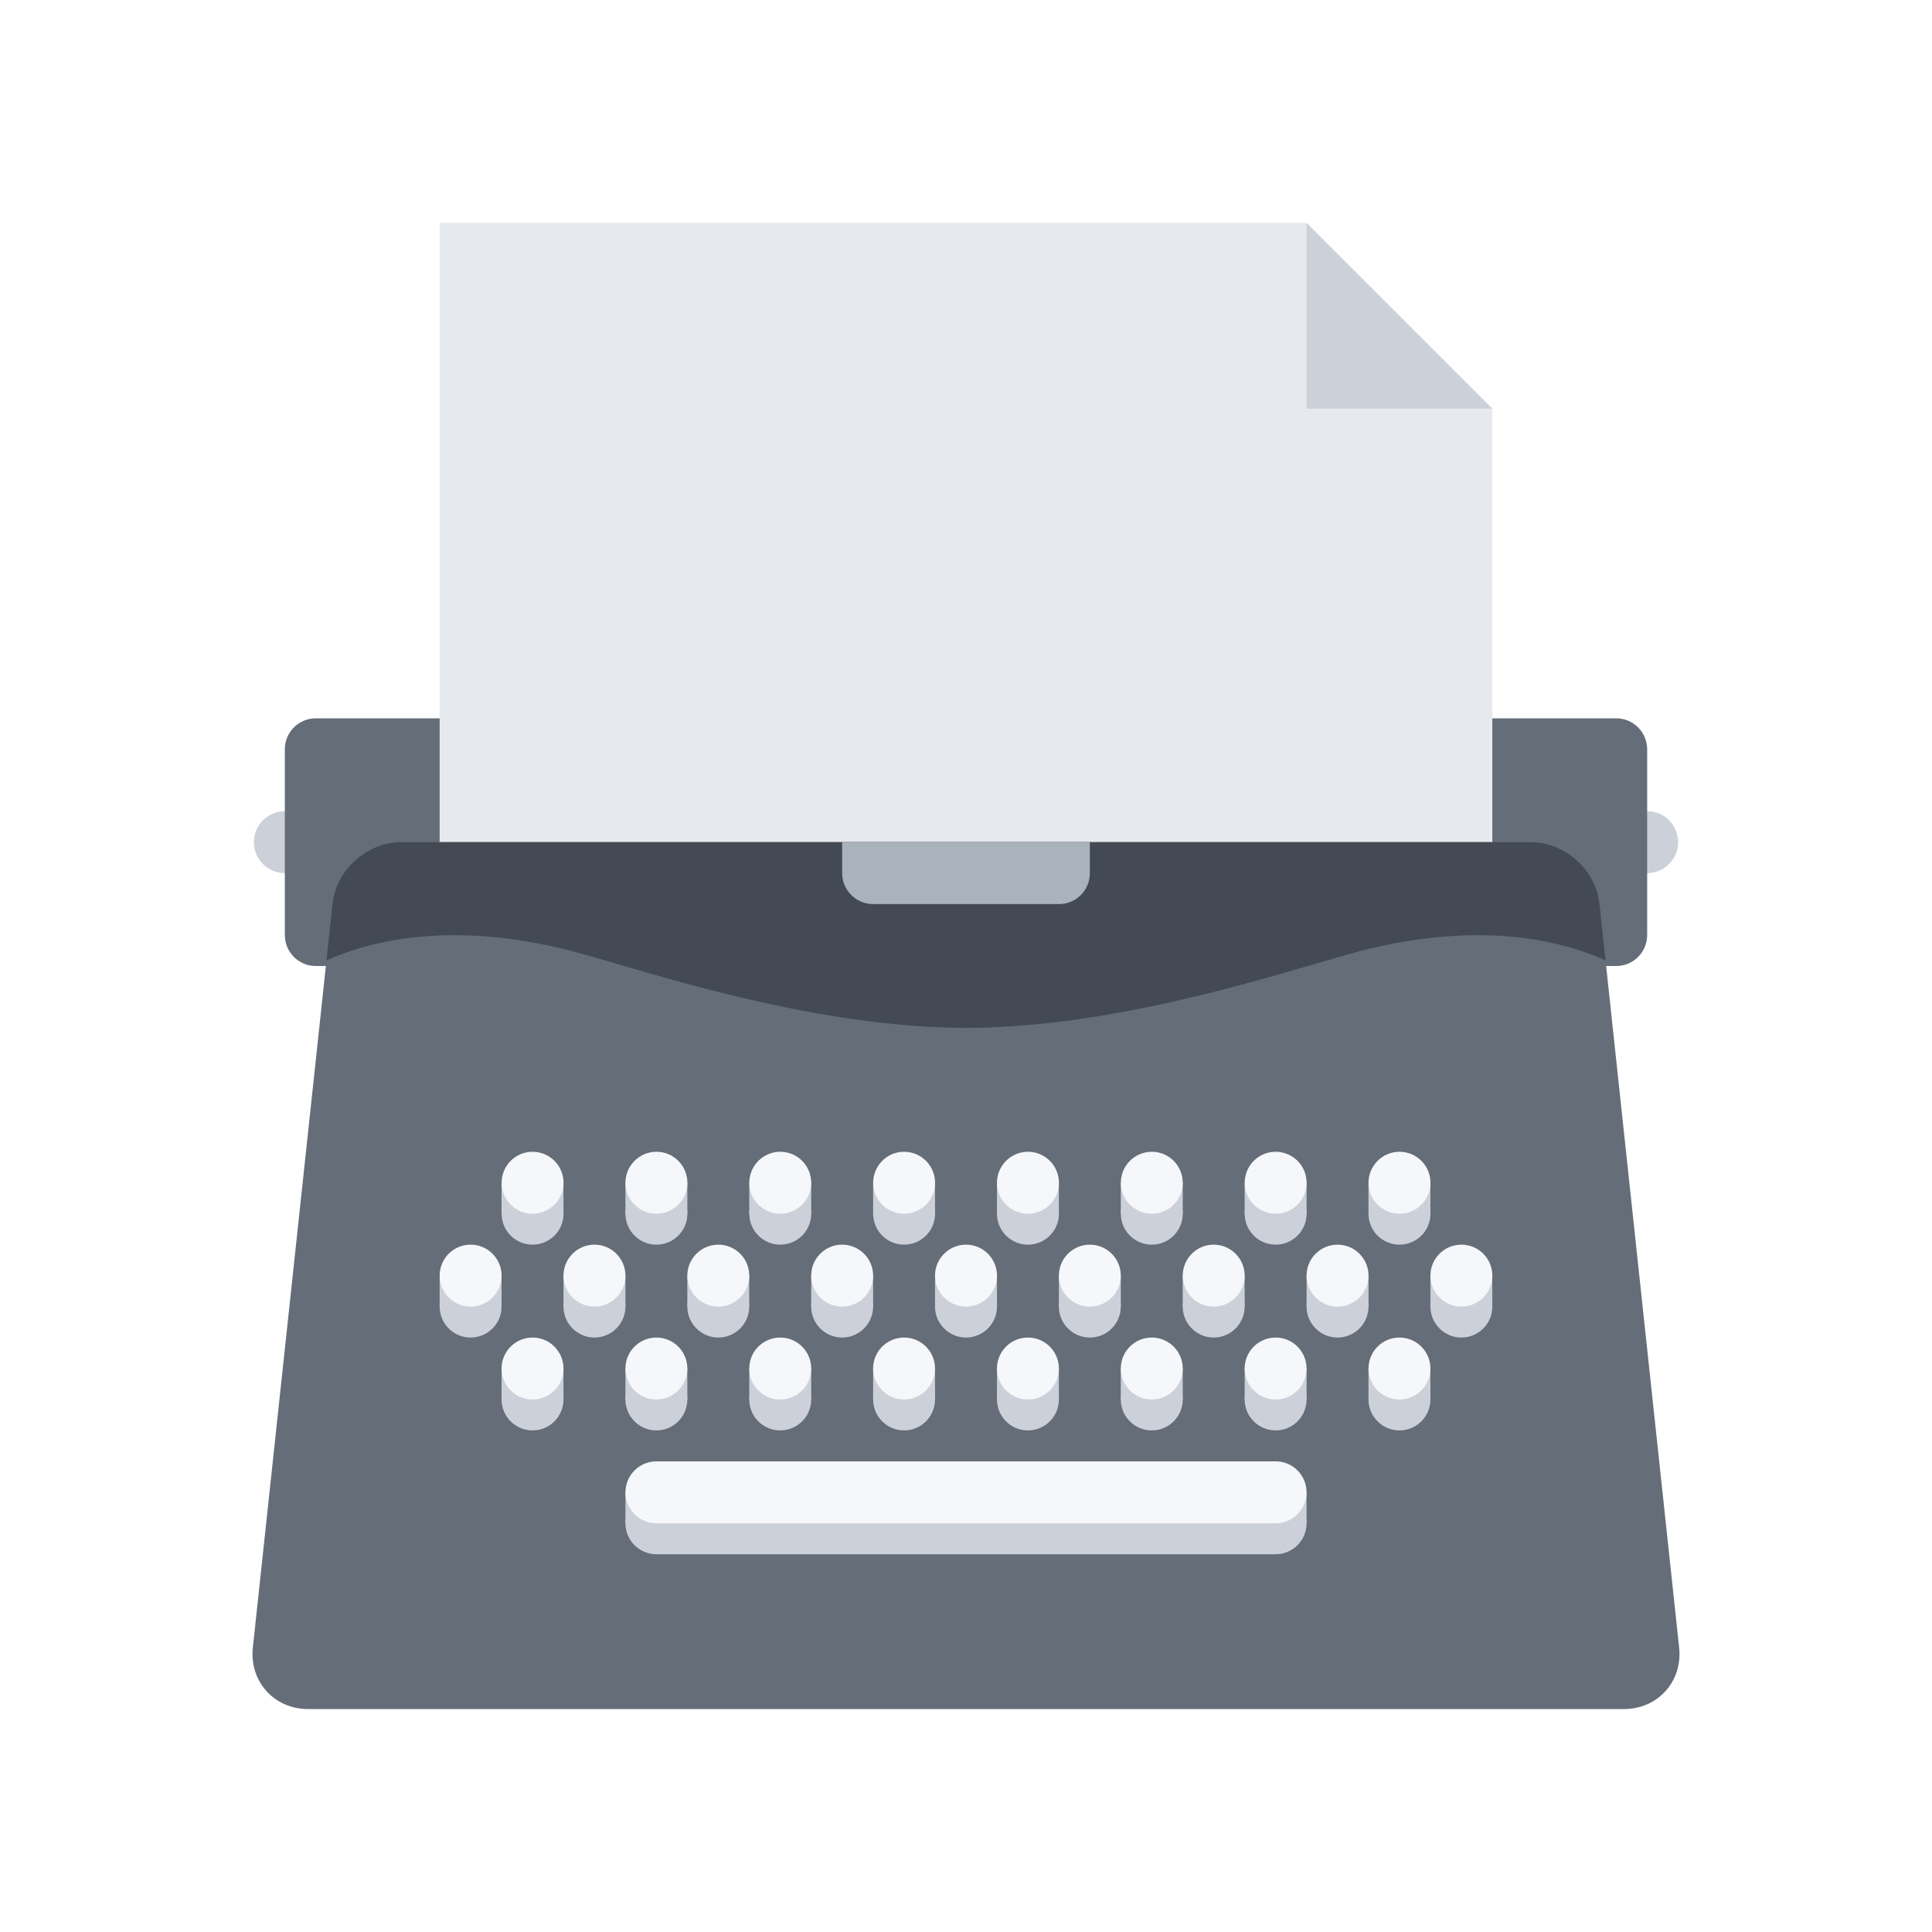
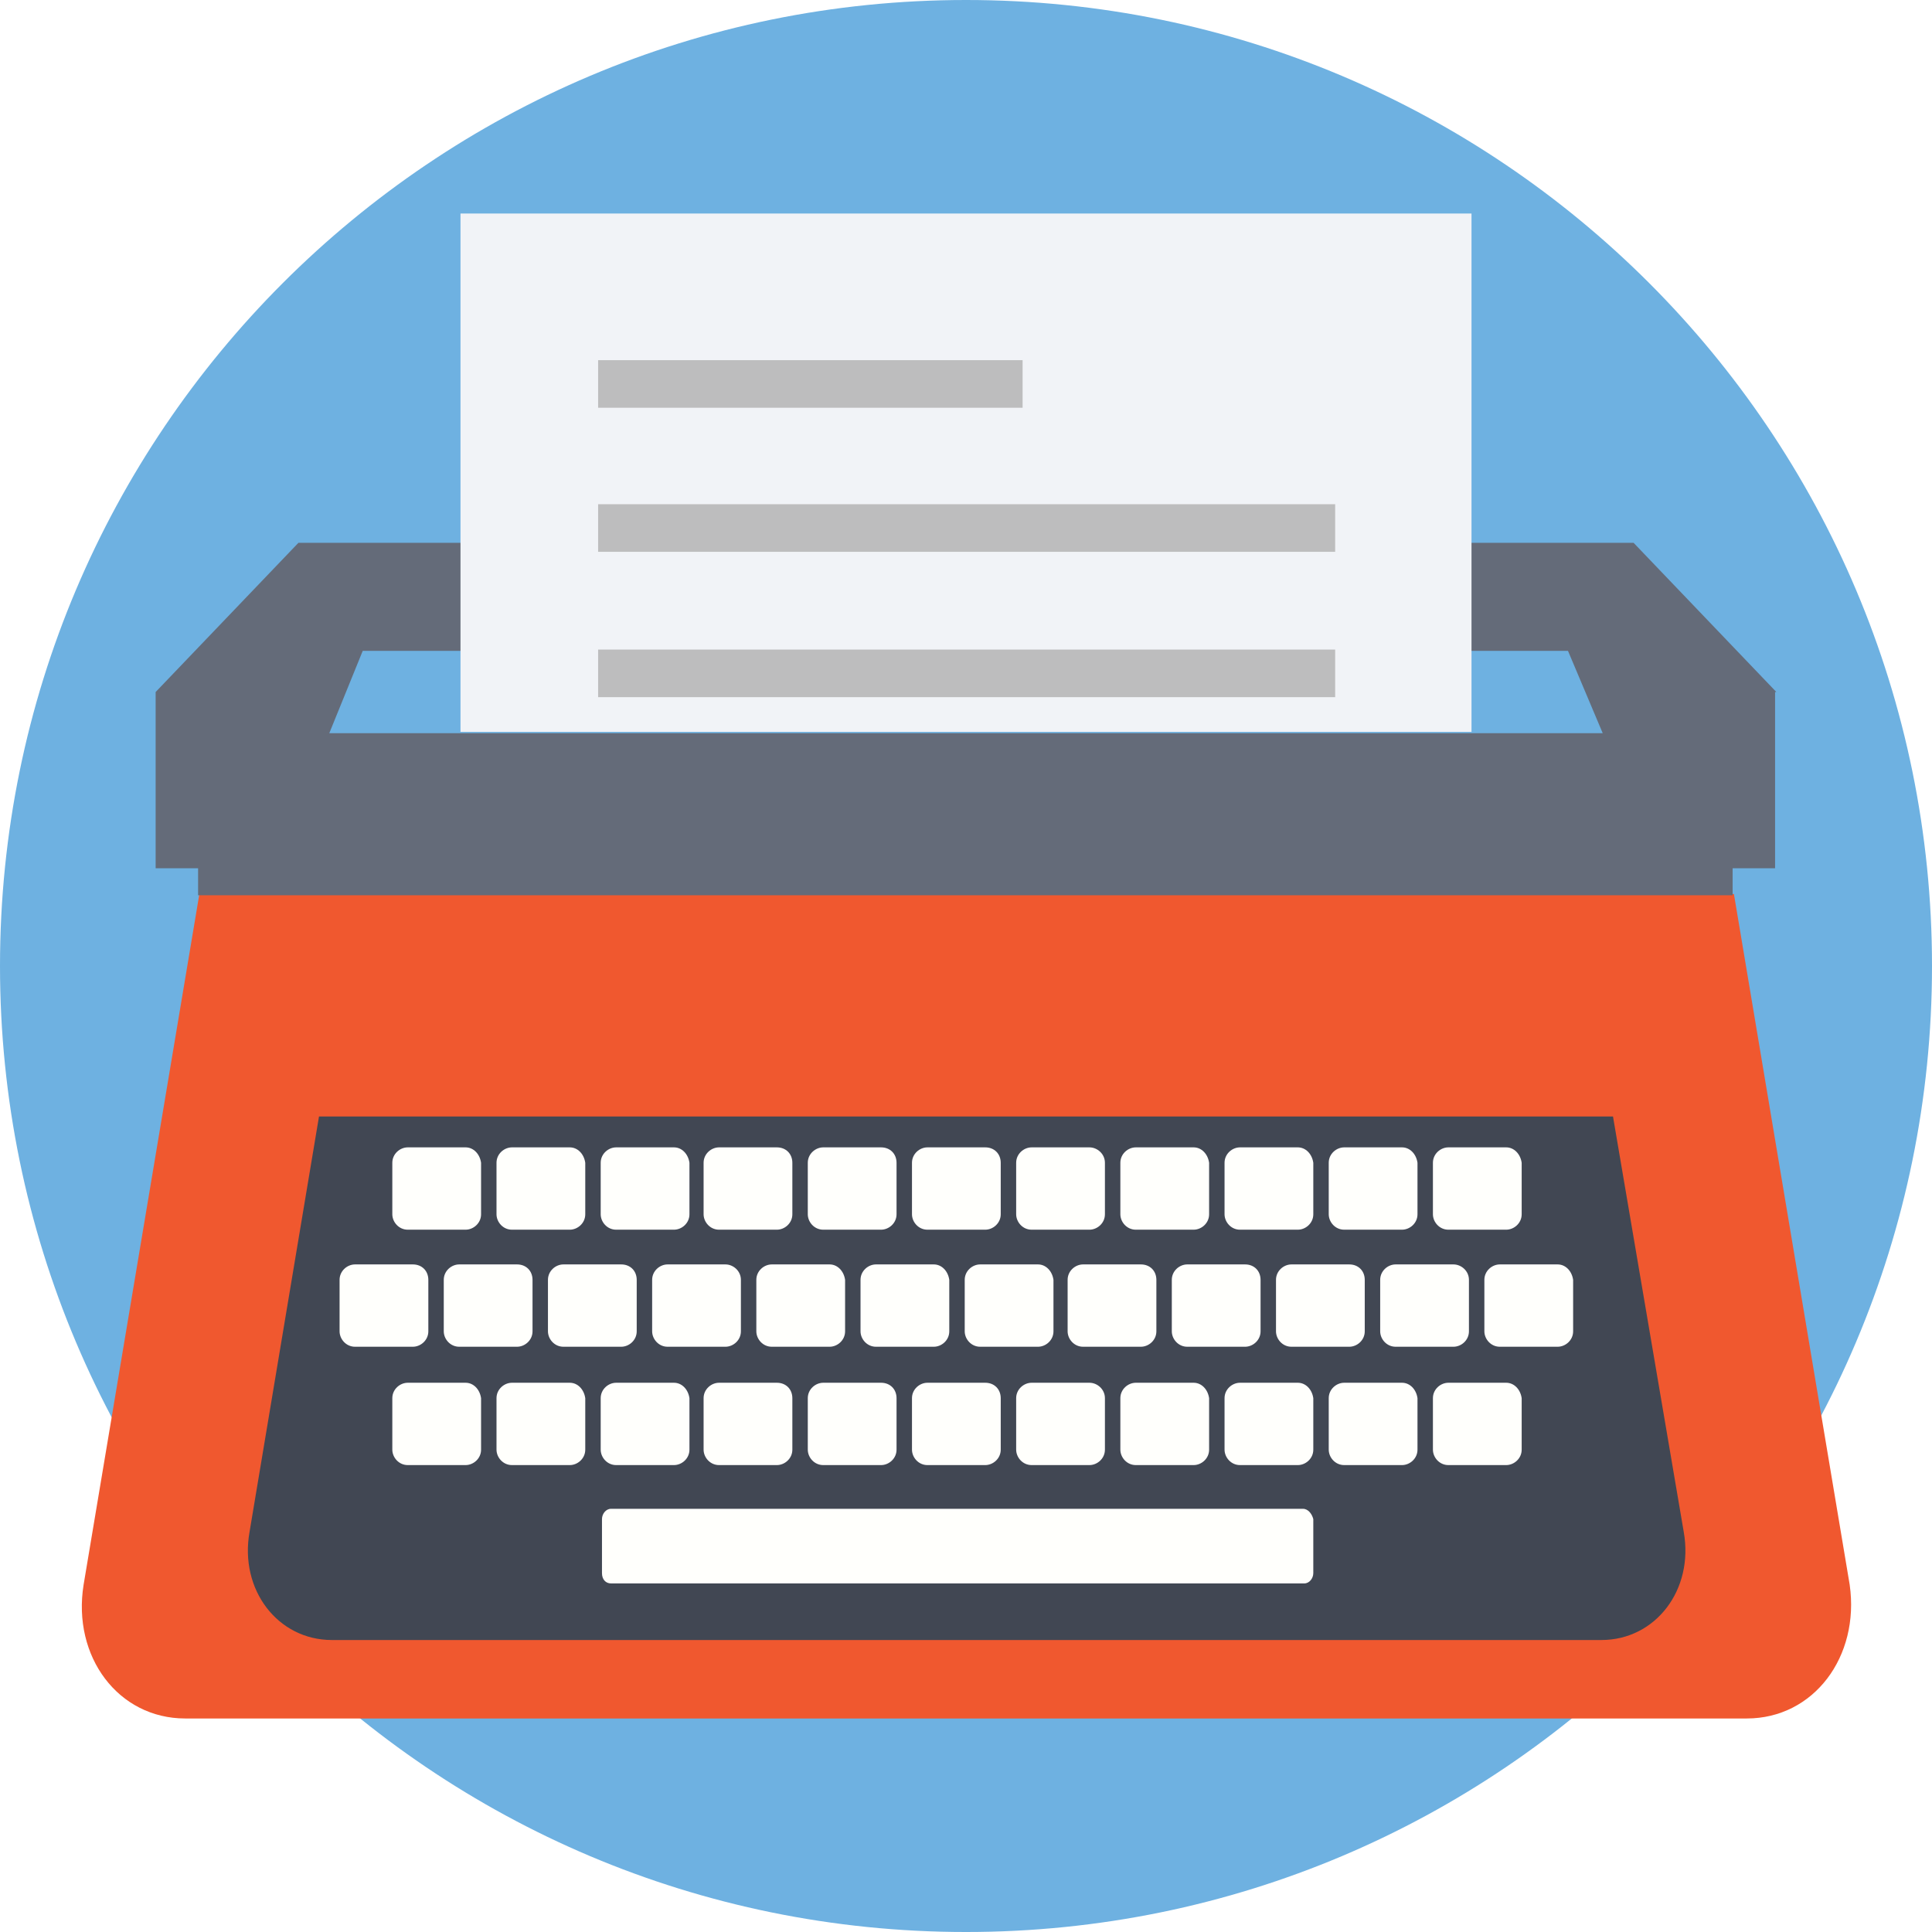
- <svg xmlns="http://www.w3.org/2000/svg" xml:space="preserve" width="800" height="800" viewBox="-76.74 -76.74 665.08 665.08">
-   <rect width="665.08" height="665.08" x="-76.74" y="-76.74" fill="transparent" stroke-width="0" rx="0" />
-   <path d="M31.975 213.169c0 5.887-4.778 10.664-10.664 10.664s-10.648-4.777-10.648-10.664c0-5.886 4.762-10.655 10.648-10.655s10.664 4.769 10.664 10.655zM500.937 213.169c0 5.887-4.763 10.664-10.647 10.664-5.887 0-10.664-4.777-10.664-10.664 0-5.886 4.777-10.655 10.664-10.655 5.884 0 10.647 4.769 10.647 10.655z" style="fill:#ccd1d9" />
-   <path d="M490.289 245.145c0 5.886-4.778 10.663-10.664 10.663H31.975c-5.886 0-10.664-4.777-10.664-10.663v-63.95c0-5.887 4.777-10.656 10.664-10.656h447.65c5.886 0 10.664 4.77 10.664 10.656v63.95z" style="fill:#656d78" />
-   <path d="M373.036 0H74.598v468.977h362.389V63.95z" style="fill:#e6e9ed" />
-   <path d="M501.295 490.398c1.25 11.679-7.322 21.202-19.047 21.202H29.352c-11.725 0-20.296-9.523-19.047-21.202l27.432-256.034c1.249-11.654 11.866-21.194 23.591-21.194h388.947c11.725 0 22.342 9.54 23.59 21.194l27.43 256.034z" style="fill:#656d78" />
-   <path d="M120.515 250.765c4.075 1.077 9.056 2.537 14.832 4.224 28.197 8.243 75.285 22.014 120.453 22.123 45.167-.109 92.256-13.88 120.452-22.123 5.777-1.687 10.758-3.146 14.832-4.224 19.922-5.27 54.131-10.546 84.872 3.092l-2.093-19.493c-1.248-11.654-11.865-21.194-23.59-21.194H61.327c-11.725 0-22.342 9.54-23.591 21.194l-2.092 19.493c30.741-13.638 64.949-8.362 84.871-3.092z" style="fill:#434a54" />
-   <path d="M106.588 351.725c5.886 0 10.664-4.762 10.664-10.647s-4.777-10.648-10.664-10.648c-5.886 0-10.647 4.763-10.647 10.648s4.761 10.647 10.647 10.647zM149.227 351.725c5.886 0 10.664-4.762 10.664-10.647s-4.777-10.648-10.664-10.648c-5.886 0-10.664 4.763-10.664 10.648s4.778 10.647 10.664 10.647zM191.865 351.725c5.886 0 10.648-4.762 10.648-10.647s-4.762-10.648-10.648-10.648-10.664 4.763-10.664 10.648 4.778 10.647 10.664 10.647zM234.488 351.725c5.886 0 10.664-4.762 10.664-10.647s-4.778-10.648-10.664-10.648-10.648 4.763-10.648 10.648 4.762 10.647 10.648 10.647zM277.127 351.725c5.886 0 10.664-4.762 10.664-10.647s-4.778-10.648-10.664-10.648c-5.887 0-10.664 4.763-10.664 10.648s4.777 10.647 10.664 10.647zM319.766 351.725c5.886 0 10.647-4.762 10.647-10.647s-4.762-10.648-10.647-10.648c-5.887 0-10.664 4.763-10.664 10.648s4.777 10.647 10.664 10.647zM362.389 351.725c5.886 0 10.663-4.762 10.663-10.647s-4.777-10.648-10.663-10.648c-5.887 0-10.648 4.763-10.648 10.648s4.761 10.647 10.648 10.647zM405.028 351.725c5.886 0 10.663-4.762 10.663-10.647s-4.777-10.648-10.663-10.648c-5.887 0-10.664 4.763-10.664 10.648s4.777 10.647 10.664 10.647zM106.588 394.348c-5.886 0-10.663 4.777-10.663 10.68 0 5.87 4.777 10.647 10.663 10.647s10.648-4.777 10.648-10.647c0-5.903-4.762-10.68-10.648-10.68zM149.211 415.675c5.886 0 10.664-4.777 10.664-10.647 0-5.902-4.777-10.68-10.664-10.68-5.886 0-10.648 4.777-10.648 10.68 0 5.87 4.762 10.647 10.648 10.647zM191.85 394.348c-5.886 0-10.664 4.777-10.664 10.68 0 5.87 4.777 10.647 10.664 10.647s10.664-4.777 10.664-10.647c-.001-5.903-4.778-10.68-10.664-10.68zM362.389 436.987H149.211c-5.87.016-10.648 4.777-10.648 10.664 0 5.87 4.778 10.647 10.648 10.647h213.178c5.886 0 10.647-4.777 10.647-10.647 0-5.903-4.761-10.664-10.647-10.664zM234.488 394.348c-5.886 0-10.664 4.777-10.664 10.68 0 5.87 4.777 10.647 10.664 10.647 5.886 0 10.648-4.777 10.648-10.647 0-5.903-4.762-10.68-10.648-10.68zM277.112 394.348c-5.887 0-10.648 4.777-10.648 10.68 0 5.87 4.762 10.647 10.648 10.647s10.664-4.777 10.664-10.647c0-5.903-4.779-10.68-10.664-10.68zM319.75 394.348c-5.887 0-10.664 4.777-10.664 10.68 0 5.87 4.777 10.647 10.664 10.647 5.886 0 10.663-4.777 10.663-10.647 0-5.903-4.777-10.68-10.663-10.68zM362.389 394.348c-5.887 0-10.664 4.777-10.664 10.68 0 5.87 4.777 10.647 10.664 10.647 5.886 0 10.647-4.777 10.647-10.647 0-5.903-4.761-10.68-10.647-10.68zM405.012 394.348c-5.887 0-10.648 4.777-10.648 10.68 0 5.87 4.762 10.647 10.648 10.647s10.663-4.777 10.663-10.647c0-5.903-4.777-10.68-10.663-10.68zM85.261 362.373c-5.886 0-10.648 4.777-10.648 10.679 0 5.87 4.762 10.648 10.648 10.648s10.664-4.778 10.664-10.648c0-5.901-4.778-10.679-10.664-10.679zM127.9 362.373c-5.886 0-10.664 4.777-10.664 10.679 0 5.87 4.778 10.648 10.664 10.648s10.664-4.778 10.664-10.648c-.001-5.901-4.778-10.679-10.664-10.679zM170.538 383.7c5.886 0 10.648-4.778 10.648-10.648 0-5.901-4.762-10.679-10.648-10.679s-10.664 4.777-10.664 10.679c.001 5.87 4.779 10.648 10.664 10.648zM213.161 383.7c5.886 0 10.664-4.778 10.664-10.648 0-5.901-4.777-10.679-10.664-10.679s-10.648 4.777-10.648 10.679c0 5.87 4.762 10.648 10.648 10.648zM255.8 383.7c5.886 0 10.663-4.778 10.663-10.648 0-5.901-4.777-10.679-10.663-10.679s-10.664 4.777-10.664 10.679c0 5.87 4.778 10.648 10.664 10.648zM298.439 383.7c5.886 0 10.647-4.778 10.647-10.648 0-5.901-4.762-10.679-10.647-10.679s-10.663 4.777-10.663 10.679c0 5.87 4.777 10.648 10.663 10.648zM341.061 383.7c5.887 0 10.664-4.778 10.664-10.648 0-5.901-4.777-10.679-10.664-10.679-5.885 0-10.647 4.777-10.647 10.679-.001 5.87 4.762 10.648 10.647 10.648zM383.699 362.373c-5.885 0-10.663 4.777-10.663 10.679 0 5.87 4.778 10.648 10.663 10.648 5.887 0 10.664-4.778 10.664-10.648 0-5.901-4.777-10.679-10.664-10.679zM426.338 362.373c-5.886 0-10.663 4.777-10.663 10.679 0 5.87 4.777 10.648 10.663 10.648 5.887 0 10.648-4.778 10.648-10.648.001-5.901-4.761-10.679-10.648-10.679z" style="fill:#ccd1d9" />
-   <path d="M287.791 213.169h-74.615v10.664c0 5.886 4.777 10.655 10.664 10.655h63.951c5.885 0 10.647-4.77 10.647-10.655v-10.664h-10.647z" style="fill:#aab2bc" />
-   <path d="M95.92 394.35h21.311v10.68H95.92zM95.92 330.43h21.311v10.648H95.92zM138.56 330.43h21.312v10.648H138.56zM181.19 330.43h21.327v10.648H181.19zM223.83 330.43h21.312v10.648H223.83zM266.46 330.43h21.312v10.648H266.46zM309.09 330.43h21.327v10.648H309.09zM351.73 330.43h21.312v10.648H351.73zM394.36 330.43h21.312v10.648H394.36zM138.56 394.35h21.312v10.68H138.56zM181.19 394.35h21.327v10.68H181.19zM223.83 394.35h21.312v10.68H223.83zM266.46 394.35h21.312v10.68H266.46zM309.09 394.35h21.327v10.68H309.09zM351.73 394.35h21.312v10.68H351.73zM394.36 394.35h21.312v10.68H394.36zM415.67 362.37h21.312v10.679H415.67zM373.04 362.37h21.327v10.679H373.04zM330.41 362.37h21.312v10.679H330.41zM287.78 362.37h21.311v10.679H287.78zM245.14 362.37h21.327v10.679H245.14zM202.51 362.37h21.312v10.679H202.51zM159.87 362.37h21.312v10.679H159.87zM117.24 362.37h21.327v10.679H117.24zM74.61 362.37h21.312v10.679H74.61zM138.56 436.99h234.47v10.664H138.56z" style="fill:#ccd1d9" />
-   <path d="M106.588 341.077c5.886 0 10.664-4.778 10.664-10.648 0-5.901-4.777-10.679-10.664-10.679-5.886 0-10.647 4.777-10.647 10.679 0 5.87 4.761 10.648 10.647 10.648zM149.227 341.077c5.886 0 10.664-4.778 10.664-10.648 0-5.901-4.777-10.679-10.664-10.679-5.886 0-10.664 4.777-10.664 10.679 0 5.87 4.778 10.648 10.664 10.648zM191.865 341.077c5.886 0 10.648-4.778 10.648-10.648 0-5.901-4.762-10.679-10.648-10.679s-10.664 4.777-10.664 10.679c.001 5.87 4.778 10.648 10.664 10.648zM234.488 341.077c5.886 0 10.664-4.778 10.664-10.648 0-5.901-4.778-10.679-10.664-10.679s-10.648 4.777-10.648 10.679c.001 5.87 4.762 10.648 10.648 10.648zM277.127 341.077c5.886 0 10.664-4.778 10.664-10.648 0-5.901-4.778-10.679-10.664-10.679-5.887 0-10.664 4.777-10.664 10.679 0 5.87 4.777 10.648 10.664 10.648zM319.766 341.077c5.886 0 10.647-4.778 10.647-10.648 0-5.901-4.762-10.679-10.647-10.679-5.887 0-10.664 4.777-10.664 10.679 0 5.87 4.777 10.648 10.664 10.648zM362.389 341.077c5.886 0 10.663-4.778 10.663-10.648 0-5.901-4.777-10.679-10.663-10.679-5.887 0-10.648 4.777-10.648 10.679-.001 5.87 4.761 10.648 10.648 10.648zM405.028 341.077c5.886 0 10.663-4.778 10.663-10.648 0-5.901-4.777-10.679-10.663-10.679-5.887 0-10.664 4.777-10.664 10.679-.001 5.87 4.777 10.648 10.664 10.648zM106.588 383.7c-5.886 0-10.663 4.777-10.663 10.647 0 5.901 4.777 10.68 10.663 10.68s10.648-4.778 10.648-10.68c0-5.869-4.762-10.647-10.648-10.647zM149.211 405.028c5.886 0 10.664-4.778 10.664-10.68 0-5.87-4.777-10.647-10.664-10.647-5.886 0-10.648 4.777-10.648 10.647 0 5.901 4.762 10.68 10.648 10.68zM191.85 383.7c-5.886 0-10.664 4.777-10.664 10.647 0 5.901 4.777 10.68 10.664 10.68s10.664-4.778 10.664-10.68c-.001-5.869-4.778-10.647-10.664-10.647zM362.389 426.323H149.211c-5.87.016-10.648 4.777-10.648 10.663s4.778 10.648 10.648 10.664h213.178c5.886 0 10.647-4.778 10.647-10.664s-4.761-10.663-10.647-10.663zM234.488 383.7c-5.886 0-10.664 4.777-10.664 10.647 0 5.901 4.777 10.68 10.664 10.68 5.886 0 10.648-4.778 10.648-10.68 0-5.869-4.762-10.647-10.648-10.647zM277.112 383.7c-5.887 0-10.648 4.777-10.648 10.647 0 5.901 4.762 10.68 10.648 10.68s10.664-4.778 10.664-10.68c0-5.869-4.779-10.647-10.664-10.647zM319.75 383.7c-5.887 0-10.664 4.777-10.664 10.647 0 5.901 4.777 10.68 10.664 10.68 5.886 0 10.663-4.778 10.663-10.68 0-5.869-4.777-10.647-10.663-10.647zM362.389 383.7c-5.887 0-10.664 4.777-10.664 10.647 0 5.901 4.777 10.68 10.664 10.68 5.886 0 10.647-4.778 10.647-10.68 0-5.869-4.761-10.647-10.647-10.647zM405.012 383.7c-5.887 0-10.648 4.777-10.648 10.647 0 5.901 4.762 10.68 10.648 10.68s10.663-4.778 10.663-10.68c0-5.869-4.777-10.647-10.663-10.647zM85.261 351.725c-5.886 0-10.648 4.777-10.648 10.648 0 5.901 4.762 10.679 10.648 10.679s10.664-4.777 10.664-10.679c0-5.871-4.778-10.648-10.664-10.648zM127.9 351.725c-5.886 0-10.664 4.777-10.664 10.648 0 5.901 4.778 10.679 10.664 10.679s10.664-4.777 10.664-10.679c-.001-5.871-4.778-10.648-10.664-10.648zM170.538 373.052c5.886 0 10.648-4.777 10.648-10.679 0-5.871-4.762-10.648-10.648-10.648s-10.664 4.777-10.664 10.648c.001 5.902 4.779 10.679 10.664 10.679zM213.161 373.052c5.886 0 10.664-4.777 10.664-10.679 0-5.871-4.777-10.648-10.664-10.648s-10.648 4.777-10.648 10.648c0 5.902 4.762 10.679 10.648 10.679zM255.8 373.052c5.886 0 10.663-4.777 10.663-10.679 0-5.871-4.777-10.648-10.663-10.648s-10.664 4.777-10.664 10.648c0 5.902 4.778 10.679 10.664 10.679zM298.439 373.052c5.886 0 10.647-4.777 10.647-10.679 0-5.871-4.762-10.648-10.647-10.648s-10.663 4.777-10.663 10.648c0 5.902 4.777 10.679 10.663 10.679zM341.061 373.052c5.887 0 10.664-4.777 10.664-10.679 0-5.871-4.777-10.648-10.664-10.648-5.885 0-10.647 4.777-10.647 10.648-.001 5.902 4.762 10.679 10.647 10.679zM383.699 351.725c-5.885 0-10.663 4.777-10.663 10.648 0 5.901 4.778 10.679 10.663 10.679 5.887 0 10.664-4.777 10.664-10.679 0-5.871-4.777-10.648-10.664-10.648zM426.338 351.725c-5.886 0-10.663 4.777-10.663 10.648 0 5.901 4.777 10.679 10.663 10.679 5.887 0 10.648-4.777 10.648-10.679.001-5.871-4.761-10.648-10.648-10.648z" style="fill:#f5f7fa" />
-   <path d="M373.036 0v63.95h63.951z" style="fill:#ccd1d9" />
+ <svg xmlns="http://www.w3.org/2000/svg" version="1.1" id="Layer_1" viewBox="0 0 509.287 509.287" xml:space="preserve">
+   <circle style="fill:#6EB1E1;" cx="254.644" cy="254.644" r="254.644" />
+   <path style="fill:#F0582F;" d="M460.461,453.001H48.826c-17.632,0-29.838-16.276-26.787-35.264l30.517-182.082H457.07  l30.517,182.082C490.299,436.726,478.093,453.001,460.461,453.001z" />
+   <path style="fill:#414753;" d="M425.197,294.315H84.09L65.78,403.836c-2.713,15.258,7.46,28.482,21.701,28.482h334.665  c14.241,0,24.413-13.224,21.701-28.482L425.197,294.315z" />
+   <path style="fill:#646B79;" d="M468.26,182.421l-37.637-39.332l0,0H78.665l0,0l-37.637,39.332v46.453h11.189v7.121h404.514v-7.121  h11.189v-46.453H468.26z M422.485,193.272H86.803l8.816-21.701H413.33L422.485,193.272z" />
+   <rect x="121.388" y="56.286" style="fill:#F1F3F7;" width="266.511" height="136.646" />
+   <g>
+     <path style="fill:#FFFFFC;" d="M122.744,302.453h-15.258c-2.034,0-4.069,1.695-4.069,4.069v13.563c0,2.034,1.695,4.069,4.069,4.069   h15.258c2.034,0,4.069-1.695,4.069-4.069v-13.563C126.474,304.148,124.779,302.453,122.744,302.453z" />
+     <path style="fill:#FFFFFC;" d="M150.209,302.453h-15.258c-2.034,0-4.069,1.695-4.069,4.069v13.563c0,2.034,1.695,4.069,4.069,4.069   h15.258c2.034,0,4.069-1.695,4.069-4.069v-13.563C153.939,304.148,152.244,302.453,150.209,302.453z" />
+     <path style="fill:#FFFFFC;" d="M177.674,302.453h-15.258c-2.034,0-4.069,1.695-4.069,4.069v13.563c0,2.034,1.695,4.069,4.069,4.069   h15.258c2.034,0,4.069-1.695,4.069-4.069v-13.563C181.404,304.148,179.709,302.453,177.674,302.453z" />
+     <path style="fill:#FFFFFC;" d="M204.8,302.453h-15.258c-2.034,0-4.069,1.695-4.069,4.069v13.563c0,2.034,1.695,4.069,4.069,4.069   H204.8c2.034,0,4.069-1.695,4.069-4.069v-13.563C208.869,304.148,207.174,302.453,204.8,302.453z" />
+     <path style="fill:#FFFFFC;" d="M232.265,302.453h-15.258c-2.034,0-4.069,1.695-4.069,4.069v13.563c0,2.034,1.695,4.069,4.069,4.069   h15.258c2.034,0,4.069-1.695,4.069-4.069v-13.563C236.334,304.148,234.638,302.453,232.265,302.453z" />
+     <path style="fill:#FFFFFC;" d="M259.73,302.453h-15.258c-2.034,0-4.069,1.695-4.069,4.069v13.563c0,2.034,1.695,4.069,4.069,4.069   h15.258c2.034,0,4.069-1.695,4.069-4.069v-13.563C263.799,304.148,262.103,302.453,259.73,302.453z" />
+     <path style="fill:#FFFFFC;" d="M287.195,302.453h-15.258c-2.034,0-4.069,1.695-4.069,4.069v13.563c0,2.034,1.695,4.069,4.069,4.069   h15.258c2.034,0,4.069-1.695,4.069-4.069v-13.563C291.264,304.148,289.229,302.453,287.195,302.453z" />
+     <path style="fill:#FFFFFC;" d="M314.66,302.453h-15.258c-2.034,0-4.069,1.695-4.069,4.069v13.563c0,2.034,1.695,4.069,4.069,4.069   h15.258c2.034,0,4.069-1.695,4.069-4.069v-13.563C318.389,304.148,316.694,302.453,314.66,302.453z" />
+     <path style="fill:#FFFFFC;" d="M342.125,302.453h-15.258c-2.034,0-4.069,1.695-4.069,4.069v13.563c0,2.034,1.695,4.069,4.069,4.069   h15.258c2.034,0,4.069-1.695,4.069-4.069v-13.563C345.854,304.148,344.159,302.453,342.125,302.453z" />
+     <path style="fill:#FFFFFC;" d="M369.589,302.453h-15.258c-2.034,0-4.069,1.695-4.069,4.069v13.563c0,2.034,1.695,4.069,4.069,4.069   h15.258c2.034,0,4.069-1.695,4.069-4.069v-13.563C373.319,304.148,371.624,302.453,369.589,302.453z" />
+     <path style="fill:#FFFFFC;" d="M397.054,302.453h-15.258c-2.034,0-4.069,1.695-4.069,4.069v13.563c0,2.034,1.695,4.069,4.069,4.069   h15.258c2.034,0,4.069-1.695,4.069-4.069v-13.563C400.784,304.148,399.089,302.453,397.054,302.453z" />
+     <path style="fill:#FFFFFC;" d="M122.744,364.503h-15.258c-2.034,0-4.069,1.695-4.069,4.069v13.563c0,2.034,1.695,4.069,4.069,4.069   h15.258c2.034,0,4.069-1.695,4.069-4.069v-13.563C126.474,366.199,124.779,364.503,122.744,364.503z" />
+     <path style="fill:#FFFFFC;" d="M150.209,364.503h-15.258c-2.034,0-4.069,1.695-4.069,4.069v13.563c0,2.034,1.695,4.069,4.069,4.069   h15.258c2.034,0,4.069-1.695,4.069-4.069v-13.563C153.939,366.199,152.244,364.503,150.209,364.503z" />
+     <path style="fill:#FFFFFC;" d="M177.674,364.503h-15.258c-2.034,0-4.069,1.695-4.069,4.069v13.563c0,2.034,1.695,4.069,4.069,4.069   h15.258c2.034,0,4.069-1.695,4.069-4.069v-13.563C181.404,366.199,179.709,364.503,177.674,364.503z" />
+     <path style="fill:#FFFFFC;" d="M204.8,364.503h-15.258c-2.034,0-4.069,1.695-4.069,4.069v13.563c0,2.034,1.695,4.069,4.069,4.069   H204.8c2.034,0,4.069-1.695,4.069-4.069v-13.563C208.869,366.199,207.174,364.503,204.8,364.503z" />
+     <path style="fill:#FFFFFC;" d="M232.265,364.503h-15.258c-2.034,0-4.069,1.695-4.069,4.069v13.563c0,2.034,1.695,4.069,4.069,4.069   h15.258c2.034,0,4.069-1.695,4.069-4.069v-13.563C236.334,366.199,234.638,364.503,232.265,364.503z" />
+     <path style="fill:#FFFFFC;" d="M259.73,364.503h-15.258c-2.034,0-4.069,1.695-4.069,4.069v13.563c0,2.034,1.695,4.069,4.069,4.069   h15.258c2.034,0,4.069-1.695,4.069-4.069v-13.563C263.799,366.199,262.103,364.503,259.73,364.503z" />
+     <path style="fill:#FFFFFC;" d="M287.195,364.503h-15.258c-2.034,0-4.069,1.695-4.069,4.069v13.563c0,2.034,1.695,4.069,4.069,4.069   h15.258c2.034,0,4.069-1.695,4.069-4.069v-13.563C291.264,366.199,289.229,364.503,287.195,364.503z" />
+     <path style="fill:#FFFFFC;" d="M314.66,364.503h-15.258c-2.034,0-4.069,1.695-4.069,4.069v13.563c0,2.034,1.695,4.069,4.069,4.069   h15.258c2.034,0,4.069-1.695,4.069-4.069v-13.563C318.389,366.199,316.694,364.503,314.66,364.503z" />
+     <path style="fill:#FFFFFC;" d="M342.125,364.503h-15.258c-2.034,0-4.069,1.695-4.069,4.069v13.563c0,2.034,1.695,4.069,4.069,4.069   h15.258c2.034,0,4.069-1.695,4.069-4.069v-13.563C345.854,366.199,344.159,364.503,342.125,364.503z" />
+     <path style="fill:#FFFFFC;" d="M369.589,364.503h-15.258c-2.034,0-4.069,1.695-4.069,4.069v13.563c0,2.034,1.695,4.069,4.069,4.069   h15.258c2.034,0,4.069-1.695,4.069-4.069v-13.563C373.319,366.199,371.624,364.503,369.589,364.503z" />
+     <path style="fill:#FFFFFC;" d="M397.054,364.503h-15.258c-2.034,0-4.069,1.695-4.069,4.069v13.563c0,2.034,1.695,4.069,4.069,4.069   h15.258c2.034,0,4.069-1.695,4.069-4.069v-13.563C400.784,366.199,399.089,364.503,397.054,364.503z" />
+     <path style="fill:#FFFFFC;" d="M108.842,333.309H93.584c-2.034,0-4.069,1.695-4.069,4.069v13.563c0,2.034,1.695,4.069,4.069,4.069   h15.258c2.034,0,4.069-1.695,4.069-4.069v-13.563C112.911,335.004,111.216,333.309,108.842,333.309z" />
+     <path style="fill:#FFFFFC;" d="M136.307,333.309h-15.258c-2.034,0-4.069,1.695-4.069,4.069v13.563c0,2.034,1.695,4.069,4.069,4.069   h15.258c2.034,0,4.069-1.695,4.069-4.069v-13.563C140.376,335.004,138.681,333.309,136.307,333.309z" />
+     <path style="fill:#FFFFFC;" d="M163.772,333.309h-15.258c-2.034,0-4.069,1.695-4.069,4.069v13.563c0,2.034,1.695,4.069,4.069,4.069   h15.258c2.034,0,4.069-1.695,4.069-4.069v-13.563C167.841,335.004,166.146,333.309,163.772,333.309z" />
+     <path style="fill:#FFFFFC;" d="M191.237,333.309h-15.258c-2.034,0-4.069,1.695-4.069,4.069v13.563c0,2.034,1.695,4.069,4.069,4.069   h15.258c2.034,0,4.069-1.695,4.069-4.069v-13.563C195.306,335.004,193.272,333.309,191.237,333.309z" />
+     <path style="fill:#FFFFFC;" d="M218.702,333.309h-15.258c-2.034,0-4.069,1.695-4.069,4.069v13.563c0,2.034,1.695,4.069,4.069,4.069   h15.258c2.034,0,4.069-1.695,4.069-4.069v-13.563C222.432,335.004,220.736,333.309,218.702,333.309z" />
+     <path style="fill:#FFFFFC;" d="M246.167,333.309h-15.258c-2.034,0-4.069,1.695-4.069,4.069v13.563c0,2.034,1.695,4.069,4.069,4.069   h15.258c2.034,0,4.069-1.695,4.069-4.069v-13.563C249.897,335.004,248.201,333.309,246.167,333.309z" />
+     <path style="fill:#FFFFFC;" d="M273.632,333.309h-15.258c-2.034,0-4.069,1.695-4.069,4.069v13.563c0,2.034,1.695,4.069,4.069,4.069   h15.258c2.034,0,4.069-1.695,4.069-4.069v-13.563C277.362,335.004,275.666,333.309,273.632,333.309z" />
+     <path style="fill:#FFFFFC;" d="M300.758,333.309h-15.258c-2.034,0-4.069,1.695-4.069,4.069v13.563c0,2.034,1.695,4.069,4.069,4.069   h15.258c2.034,0,4.069-1.695,4.069-4.069v-13.563C304.827,335.004,303.131,333.309,300.758,333.309z" />
+     <path style="fill:#FFFFFC;" d="M328.223,333.309h-15.258c-2.034,0-4.069,1.695-4.069,4.069v13.563c0,2.034,1.695,4.069,4.069,4.069   h15.258c2.034,0,4.069-1.695,4.069-4.069v-13.563C332.291,335.004,330.596,333.309,328.223,333.309z" />
+     <path style="fill:#FFFFFC;" d="M355.687,333.309h-15.258c-2.034,0-4.069,1.695-4.069,4.069v13.563c0,2.034,1.695,4.069,4.069,4.069   h15.258c2.034,0,4.069-1.695,4.069-4.069v-13.563C359.756,335.004,358.061,333.309,355.687,333.309z" />
+     <path style="fill:#FFFFFC;" d="M383.152,333.309h-15.258c-2.034,0-4.069,1.695-4.069,4.069v13.563c0,2.034,1.695,4.069,4.069,4.069   h15.258c2.034,0,4.069-1.695,4.069-4.069v-13.563C387.221,335.004,385.187,333.309,383.152,333.309z" />
+     <path style="fill:#FFFFFC;" d="M410.617,333.309h-15.258c-2.034,0-4.069,1.695-4.069,4.069v13.563c0,2.034,1.695,4.069,4.069,4.069   h15.258c2.034,0,4.069-1.695,4.069-4.069v-13.563C414.347,335.004,412.652,333.309,410.617,333.309z" />
+     <path style="fill:#FFFFFC;" d="M343.481,397.732H161.06c-1.356,0-2.374,1.356-2.374,2.713v14.241c0,1.695,1.017,2.713,2.374,2.713   h182.76c1.356,0,2.373-1.356,2.373-2.713v-14.241C345.854,399.089,344.837,397.732,343.481,397.732z" />
+   </g>
+   <g>
+     <rect x="157.669" y="94.94" style="fill:#BDBDBE;" width="111.894" height="12.546" />
+     <rect x="157.669" y="132.917" style="fill:#BDBDBE;" width="194.289" height="12.546" />
+     <rect x="157.669" y="171.232" style="fill:#BDBDBE;" width="194.289" height="12.546" />
+   </g>
</svg>
